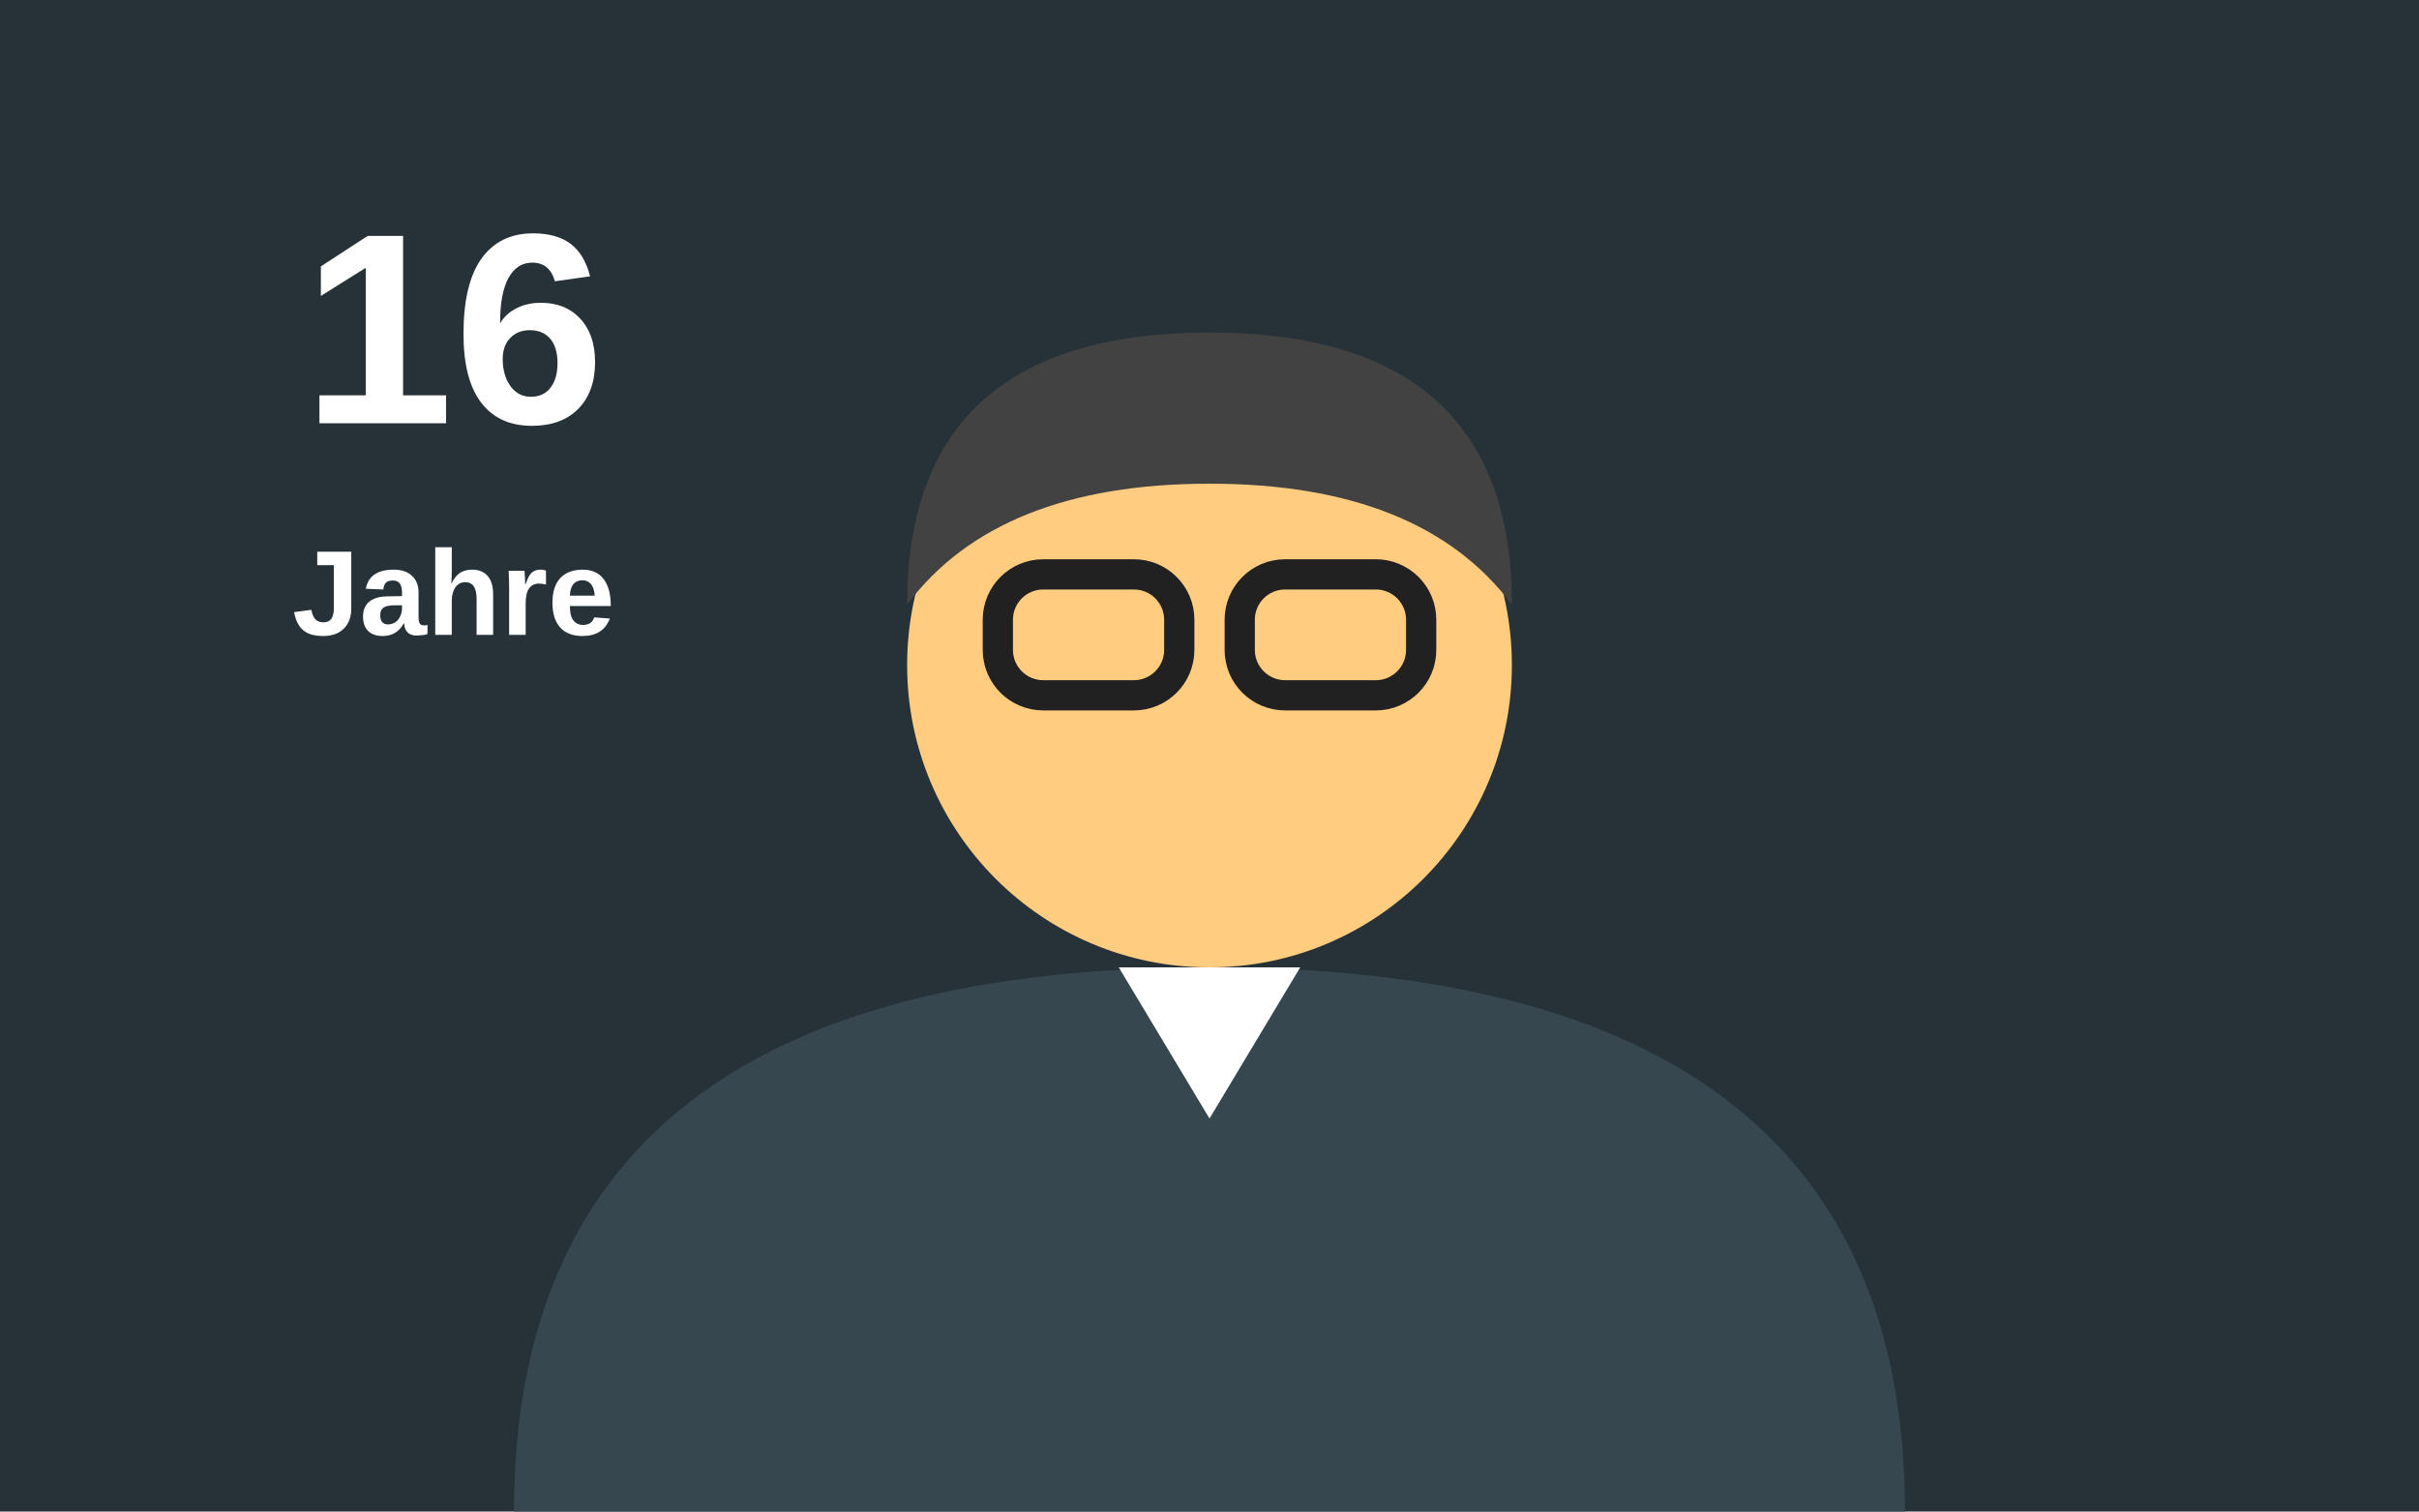
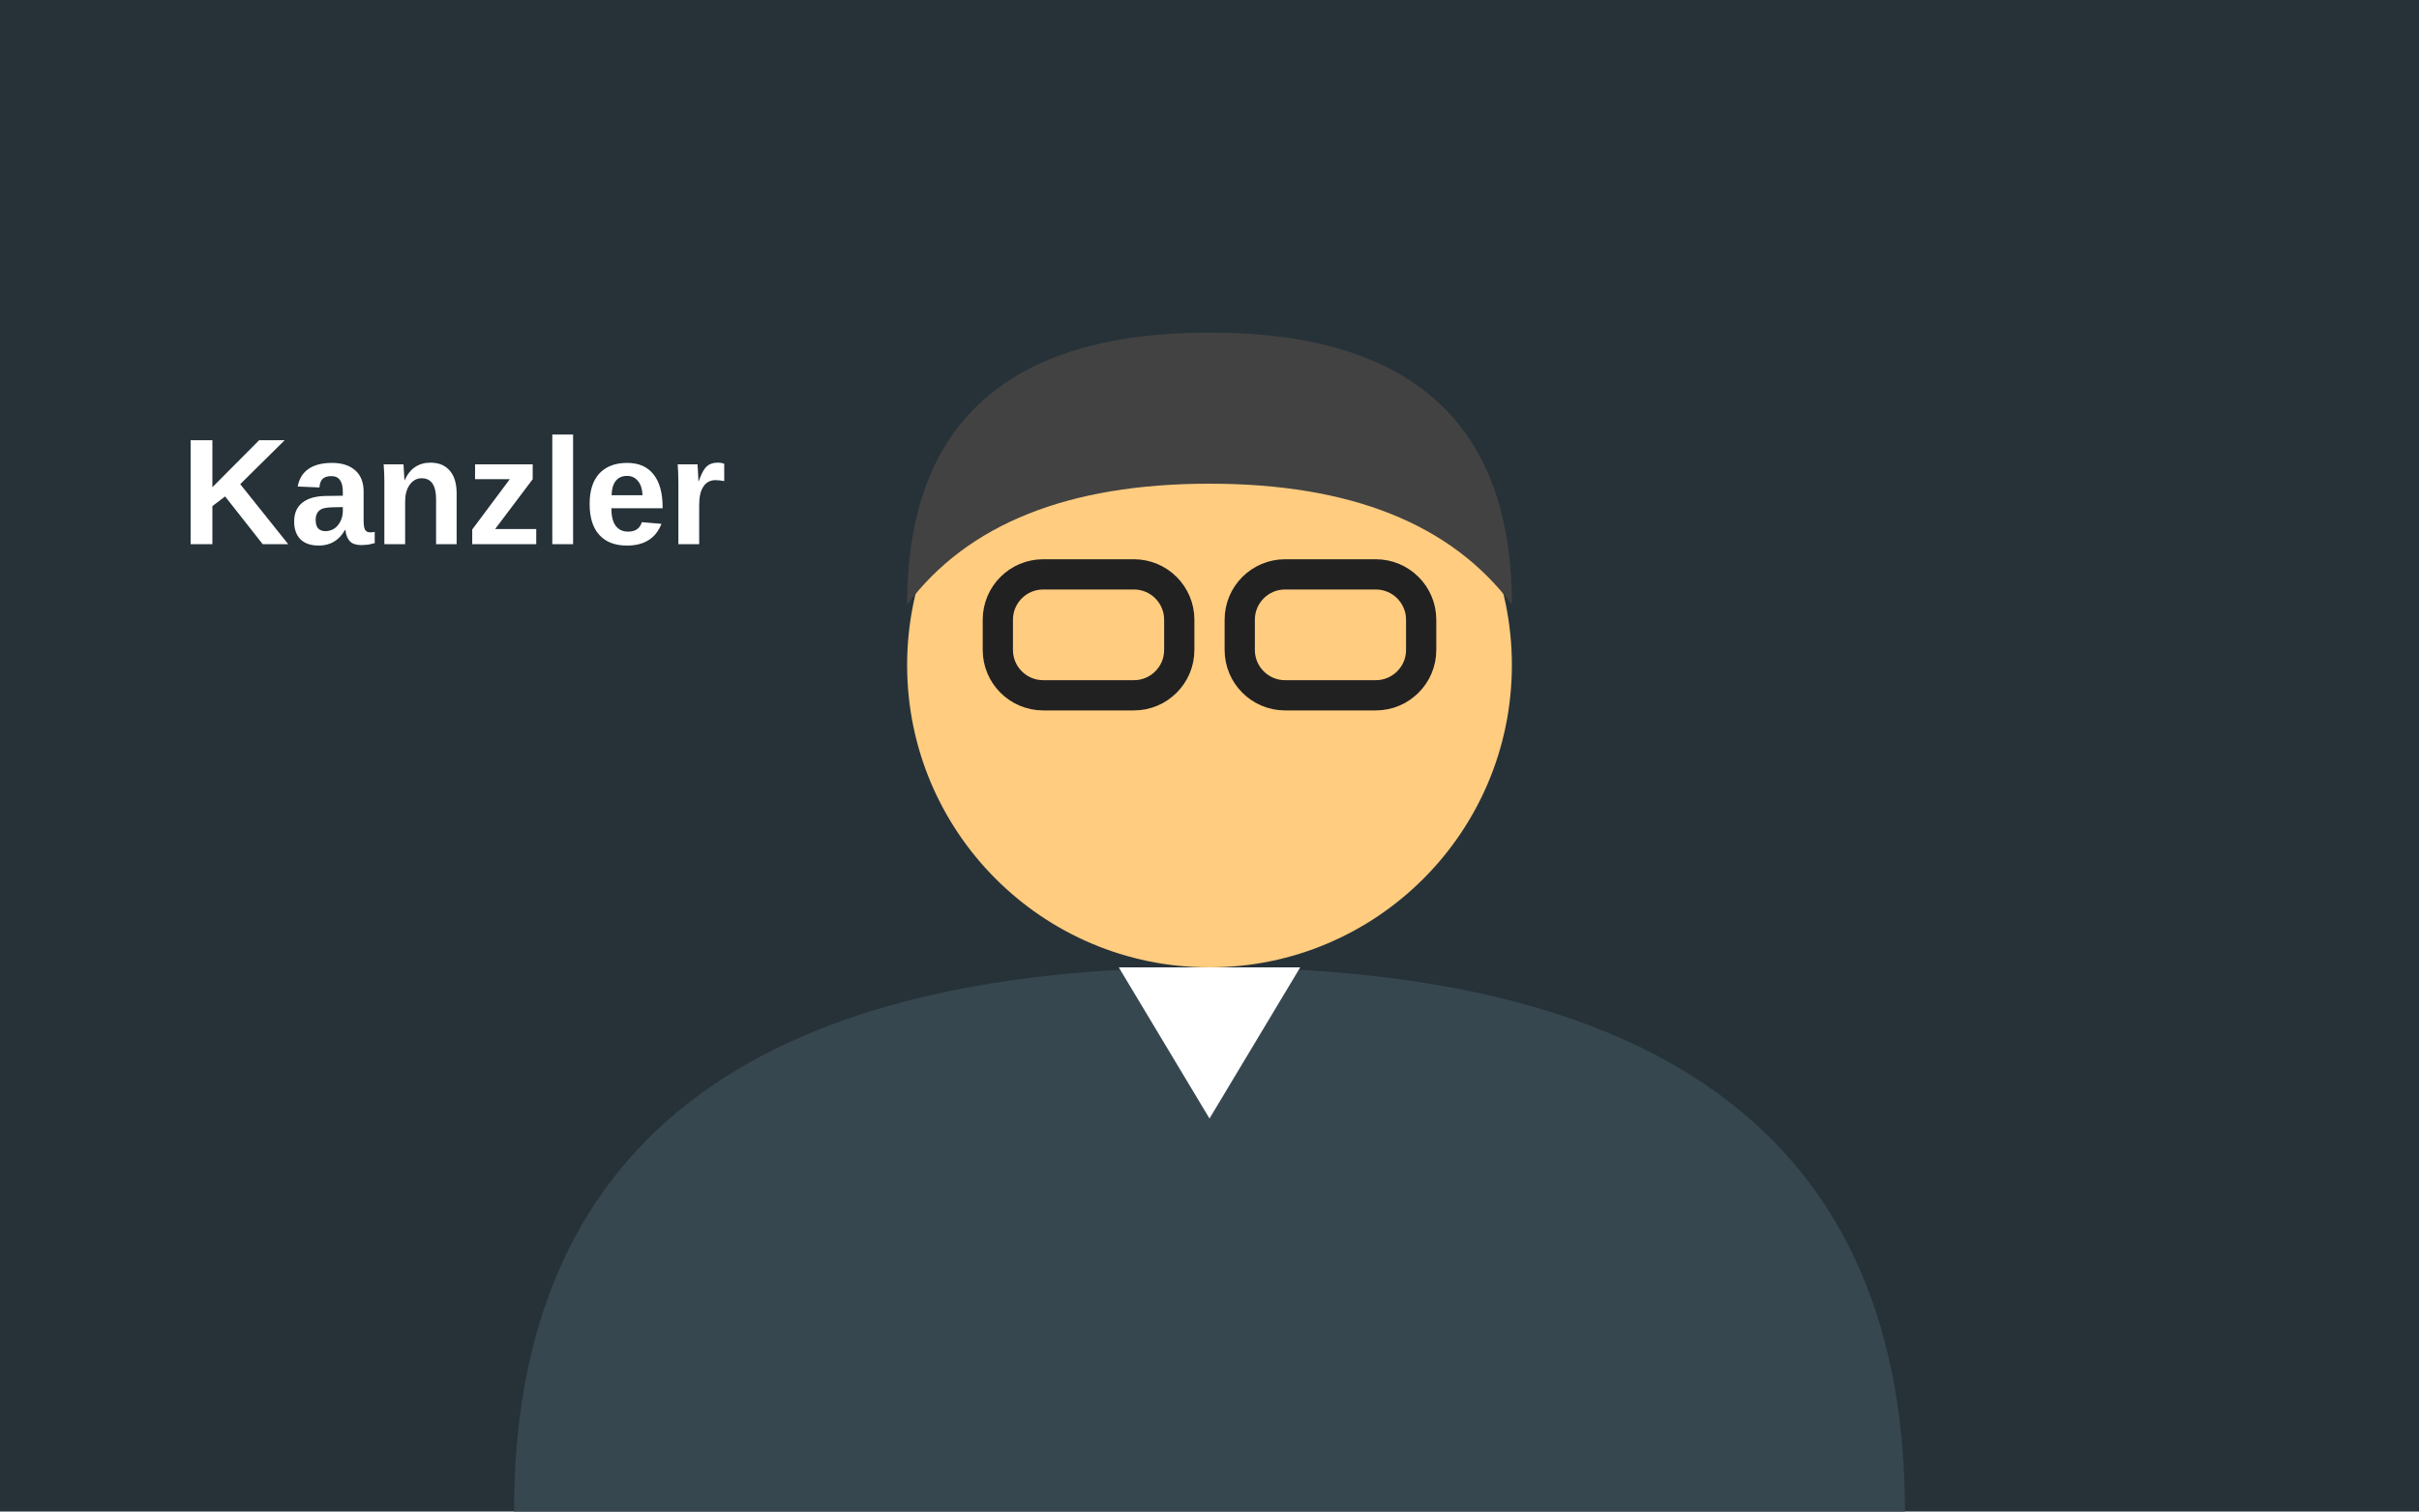
<svg xmlns="http://www.w3.org/2000/svg" viewBox="0 0 160 100">
  <rect width="160" height="100" fill="#263238" />
  <g transform="translate(80 100)">
    <path d="M-46 0q0-36 46-36t46 36z" fill="#37474f" />
    <path d="M-6-36l6 10 6-10z" fill="#fff" />
    <circle cy="-56" r="20" fill="#ffcc80" />
    <path d="M-20-60q0-18 20-18t20 18q-6-8-20-8t-20 8z" fill="#424242" />
    <rect x="-14" y="-62" width="12" height="8" rx="3" fill="none" stroke="#212121" stroke-width="2" />
    <rect x="2" y="-62" width="12" height="8" rx="3" fill="none" stroke="#212121" stroke-width="2" />
  </g>
-   <text x="30" y="28" font-family="Arial" font-weight="bold" font-size="18" fill="#fff" text-anchor="middle">16</text>
-   <text x="30" y="42" font-family="Arial" font-weight="bold" font-size="8" fill="#fff" text-anchor="middle">Jahre</text>
+   <text x="30" y="36" font-family="Arial" font-weight="bold" font-size="10" fill="#fff" text-anchor="middle">Kanzler</text>
</svg>
